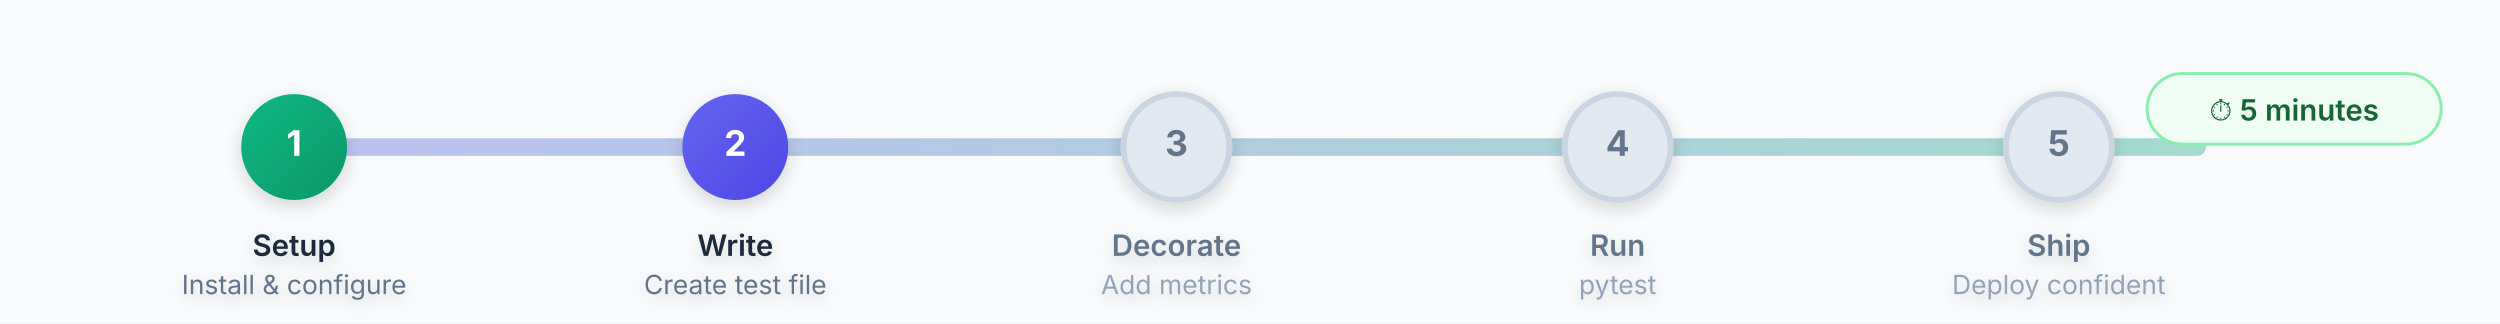
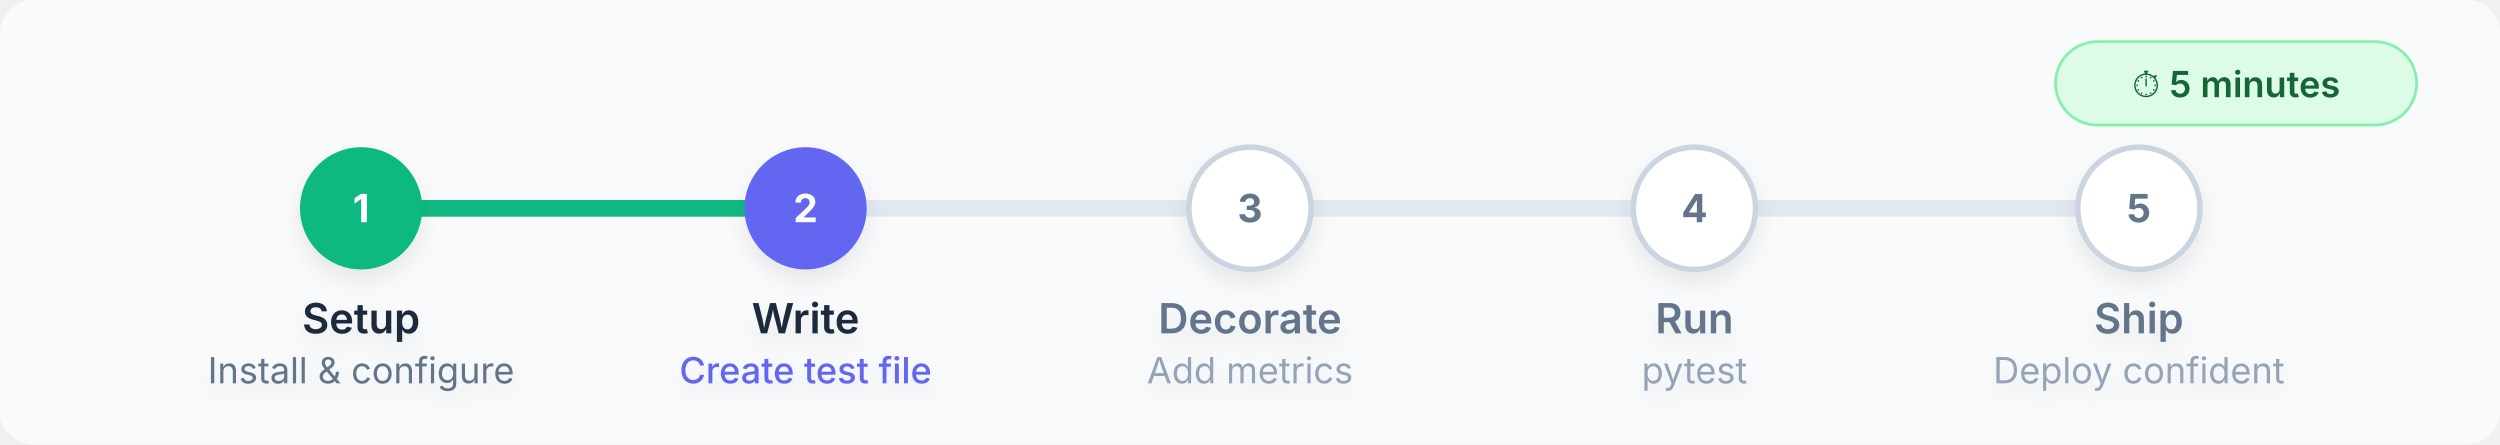
- <svg xmlns="http://www.w3.org/2000/svg" viewBox="0 0 850 110" font-family="system-ui, -apple-system, sans-serif">
+ <svg xmlns="http://www.w3.org/2000/svg" viewBox="0 0 900 160" font-family="Inter, system-ui, -apple-system, sans-serif">
  <defs>
-     <linearGradient id="progressActive" x1="0%" y1="0%" x2="100%" y2="100%">
-       <stop offset="0%" style="stop-color:#6366f1" />
-       <stop offset="100%" style="stop-color:#4f46e5" />
-     </linearGradient>
-     <linearGradient id="progressComplete" x1="0%" y1="0%" x2="100%" y2="100%">
-       <stop offset="0%" style="stop-color:#10b981" />
-       <stop offset="100%" style="stop-color:#059669" />
-     </linearGradient>
-     <linearGradient id="progressLine" x1="0%" y1="0%" x2="100%" y2="0%">
-       <stop offset="0%" style="stop-color:#6366f1" />
-       <stop offset="100%" style="stop-color:#10b981" />
-     </linearGradient>
    <filter id="progressShadow" x="-20%" y="-20%" width="140%" height="140%">
-       <feDropShadow dx="0" dy="2" stdDeviation="3" flood-opacity="0.15" />
+       <feDropShadow dx="0" dy="4" stdDeviation="4" flood-opacity="0.08" />
    </filter>
    <style>
      @keyframes progressPulse {
        0%, 100% { transform: scale(1); }
-         50% { transform: scale(1.05); }
+         50% { transform: scale(1.1); }
      }
-       .progress-active { animation: progressPulse 1.5s ease-in-out infinite; }
+       .progress-active {
+         animation: progressPulse 2s ease-in-out infinite;
+         transform-origin: 290px 75px;
+       }
    </style>
  </defs>
-   <rect width="850" height="110" fill="#f8fafc" />
-   <rect x="100" y="47" width="650" height="6" rx="3" fill="#e2e8f0" />
-   <rect x="100" y="47" width="650" height="6" rx="3" fill="url(#progressLine)" opacity="0.3" />
-   <g transform="translate(85, 25)" filter="url(#progressShadow)">
-     <circle cx="15" cy="25" r="18" fill="url(#progressComplete)" />
-     <text x="15" y="28" text-anchor="middle" font-size="12" font-weight="700" fill="white">1</text>
-     <text x="15" y="62" text-anchor="middle" font-size="10" font-weight="600" fill="#1e293b">Setup</text>
-     <text x="15" y="75" text-anchor="middle" font-size="9" fill="#64748b">Install &amp; configure</text>
+   <rect width="900" height="160" rx="12" fill="#f8fafc" />
+   <rect x="740" y="15" width="130" height="30" rx="15" fill="#dcfce7" stroke="#86efac" stroke-width="1" />
+   <text x="805" y="35" text-anchor="middle" font-size="13" font-weight="600" fill="#166534">⏱ 5 minutes</text>
+   <rect x="130" y="72" width="640" height="6" rx="3" fill="#e2e8f0" />
+   <rect x="130" y="72" width="160" height="6" rx="3" fill="#10b981" />
+   <g filter="url(#progressShadow)">
+     <circle cx="130" cy="75" r="22" fill="#10b981" />
+     <text x="130" y="80" text-anchor="middle" font-size="14" font-weight="700" fill="white">1</text>
+     <text x="130" y="120" text-anchor="middle" font-size="15" font-weight="600" fill="#1e293b">Setup</text>
+     <text x="130" y="138" text-anchor="middle" font-size="13" fill="#64748b">Install &amp; configure</text>
  </g>
-   <g transform="translate(235, 25)" filter="url(#progressShadow)">
-     <circle cx="15" cy="25" r="18" fill="url(#progressActive)" class="progress-active" />
-     <text x="15" y="28" text-anchor="middle" font-size="12" font-weight="700" fill="white">2</text>
-     <text x="15" y="62" text-anchor="middle" font-size="10" font-weight="600" fill="#1e293b">Write</text>
-     <text x="15" y="75" text-anchor="middle" font-size="9" fill="#64748b">Create test file</text>
+   <g filter="url(#progressShadow)">
+     <circle cx="290" cy="75" r="22" fill="#6366f1" class="progress-active" />
+     <text x="290" y="80" text-anchor="middle" font-size="14" font-weight="700" fill="white">2</text>
+     <text x="290" y="120" text-anchor="middle" font-size="15" font-weight="600" fill="#1e293b">Write</text>
+     <text x="290" y="138" text-anchor="middle" font-size="13" font-weight="500" fill="#6366f1">Create test file</text>
  </g>
-   <g transform="translate(385, 25)" filter="url(#progressShadow)">
-     <circle cx="15" cy="25" r="18" fill="#e2e8f0" stroke="#cbd5e1" stroke-width="2" />
-     <text x="15" y="28" text-anchor="middle" font-size="12" font-weight="700" fill="#64748b">3</text>
-     <text x="15" y="62" text-anchor="middle" font-size="10" font-weight="600" fill="#64748b">Decorate</text>
-     <text x="15" y="75" text-anchor="middle" font-size="9" fill="#94a3b8">Add metrics</text>
+   <g filter="url(#progressShadow)">
+     <circle cx="450" cy="75" r="22" fill="white" stroke="#cbd5e1" stroke-width="2" />
+     <text x="450" y="80" text-anchor="middle" font-size="14" font-weight="700" fill="#64748b">3</text>
+     <text x="450" y="120" text-anchor="middle" font-size="15" font-weight="600" fill="#64748b">Decorate</text>
+     <text x="450" y="138" text-anchor="middle" font-size="13" fill="#94a3b8">Add metrics</text>
  </g>
-   <g transform="translate(535, 25)" filter="url(#progressShadow)">
-     <circle cx="15" cy="25" r="18" fill="#e2e8f0" stroke="#cbd5e1" stroke-width="2" />
-     <text x="15" y="28" text-anchor="middle" font-size="12" font-weight="700" fill="#64748b">4</text>
-     <text x="15" y="62" text-anchor="middle" font-size="10" font-weight="600" fill="#64748b">Run</text>
-     <text x="15" y="75" text-anchor="middle" font-size="9" fill="#94a3b8">pytest</text>
+   <g filter="url(#progressShadow)">
+     <circle cx="610" cy="75" r="22" fill="white" stroke="#cbd5e1" stroke-width="2" />
+     <text x="610" y="80" text-anchor="middle" font-size="14" font-weight="700" fill="#64748b">4</text>
+     <text x="610" y="120" text-anchor="middle" font-size="15" font-weight="600" fill="#64748b">Run</text>
+     <text x="610" y="138" text-anchor="middle" font-size="13" fill="#94a3b8">pytest</text>
  </g>
-   <g transform="translate(685, 25)" filter="url(#progressShadow)">
-     <circle cx="15" cy="25" r="18" fill="#e2e8f0" stroke="#cbd5e1" stroke-width="2" />
-     <text x="15" y="28" text-anchor="middle" font-size="12" font-weight="700" fill="#64748b">5</text>
-     <text x="15" y="62" text-anchor="middle" font-size="10" font-weight="600" fill="#64748b">Ship</text>
-     <text x="15" y="75" text-anchor="middle" font-size="9" fill="#94a3b8">Deploy confident</text>
+   <g filter="url(#progressShadow)">
+     <circle cx="770" cy="75" r="22" fill="white" stroke="#cbd5e1" stroke-width="2" />
+     <text x="770" y="80" text-anchor="middle" font-size="14" font-weight="700" fill="#64748b">5</text>
+     <text x="770" y="120" text-anchor="middle" font-size="15" font-weight="600" fill="#64748b">Ship</text>
+     <text x="770" y="138" text-anchor="middle" font-size="13" fill="#94a3b8">Deploy confident</text>
  </g>
-   <rect x="730" y="25" width="100" height="24" rx="12" fill="#f0fdf4" stroke="#86efac" />
-   <text x="780" y="41" text-anchor="middle" font-size="10" font-weight="600" fill="#166534">⏱ 5 minutes</text>
</svg>
